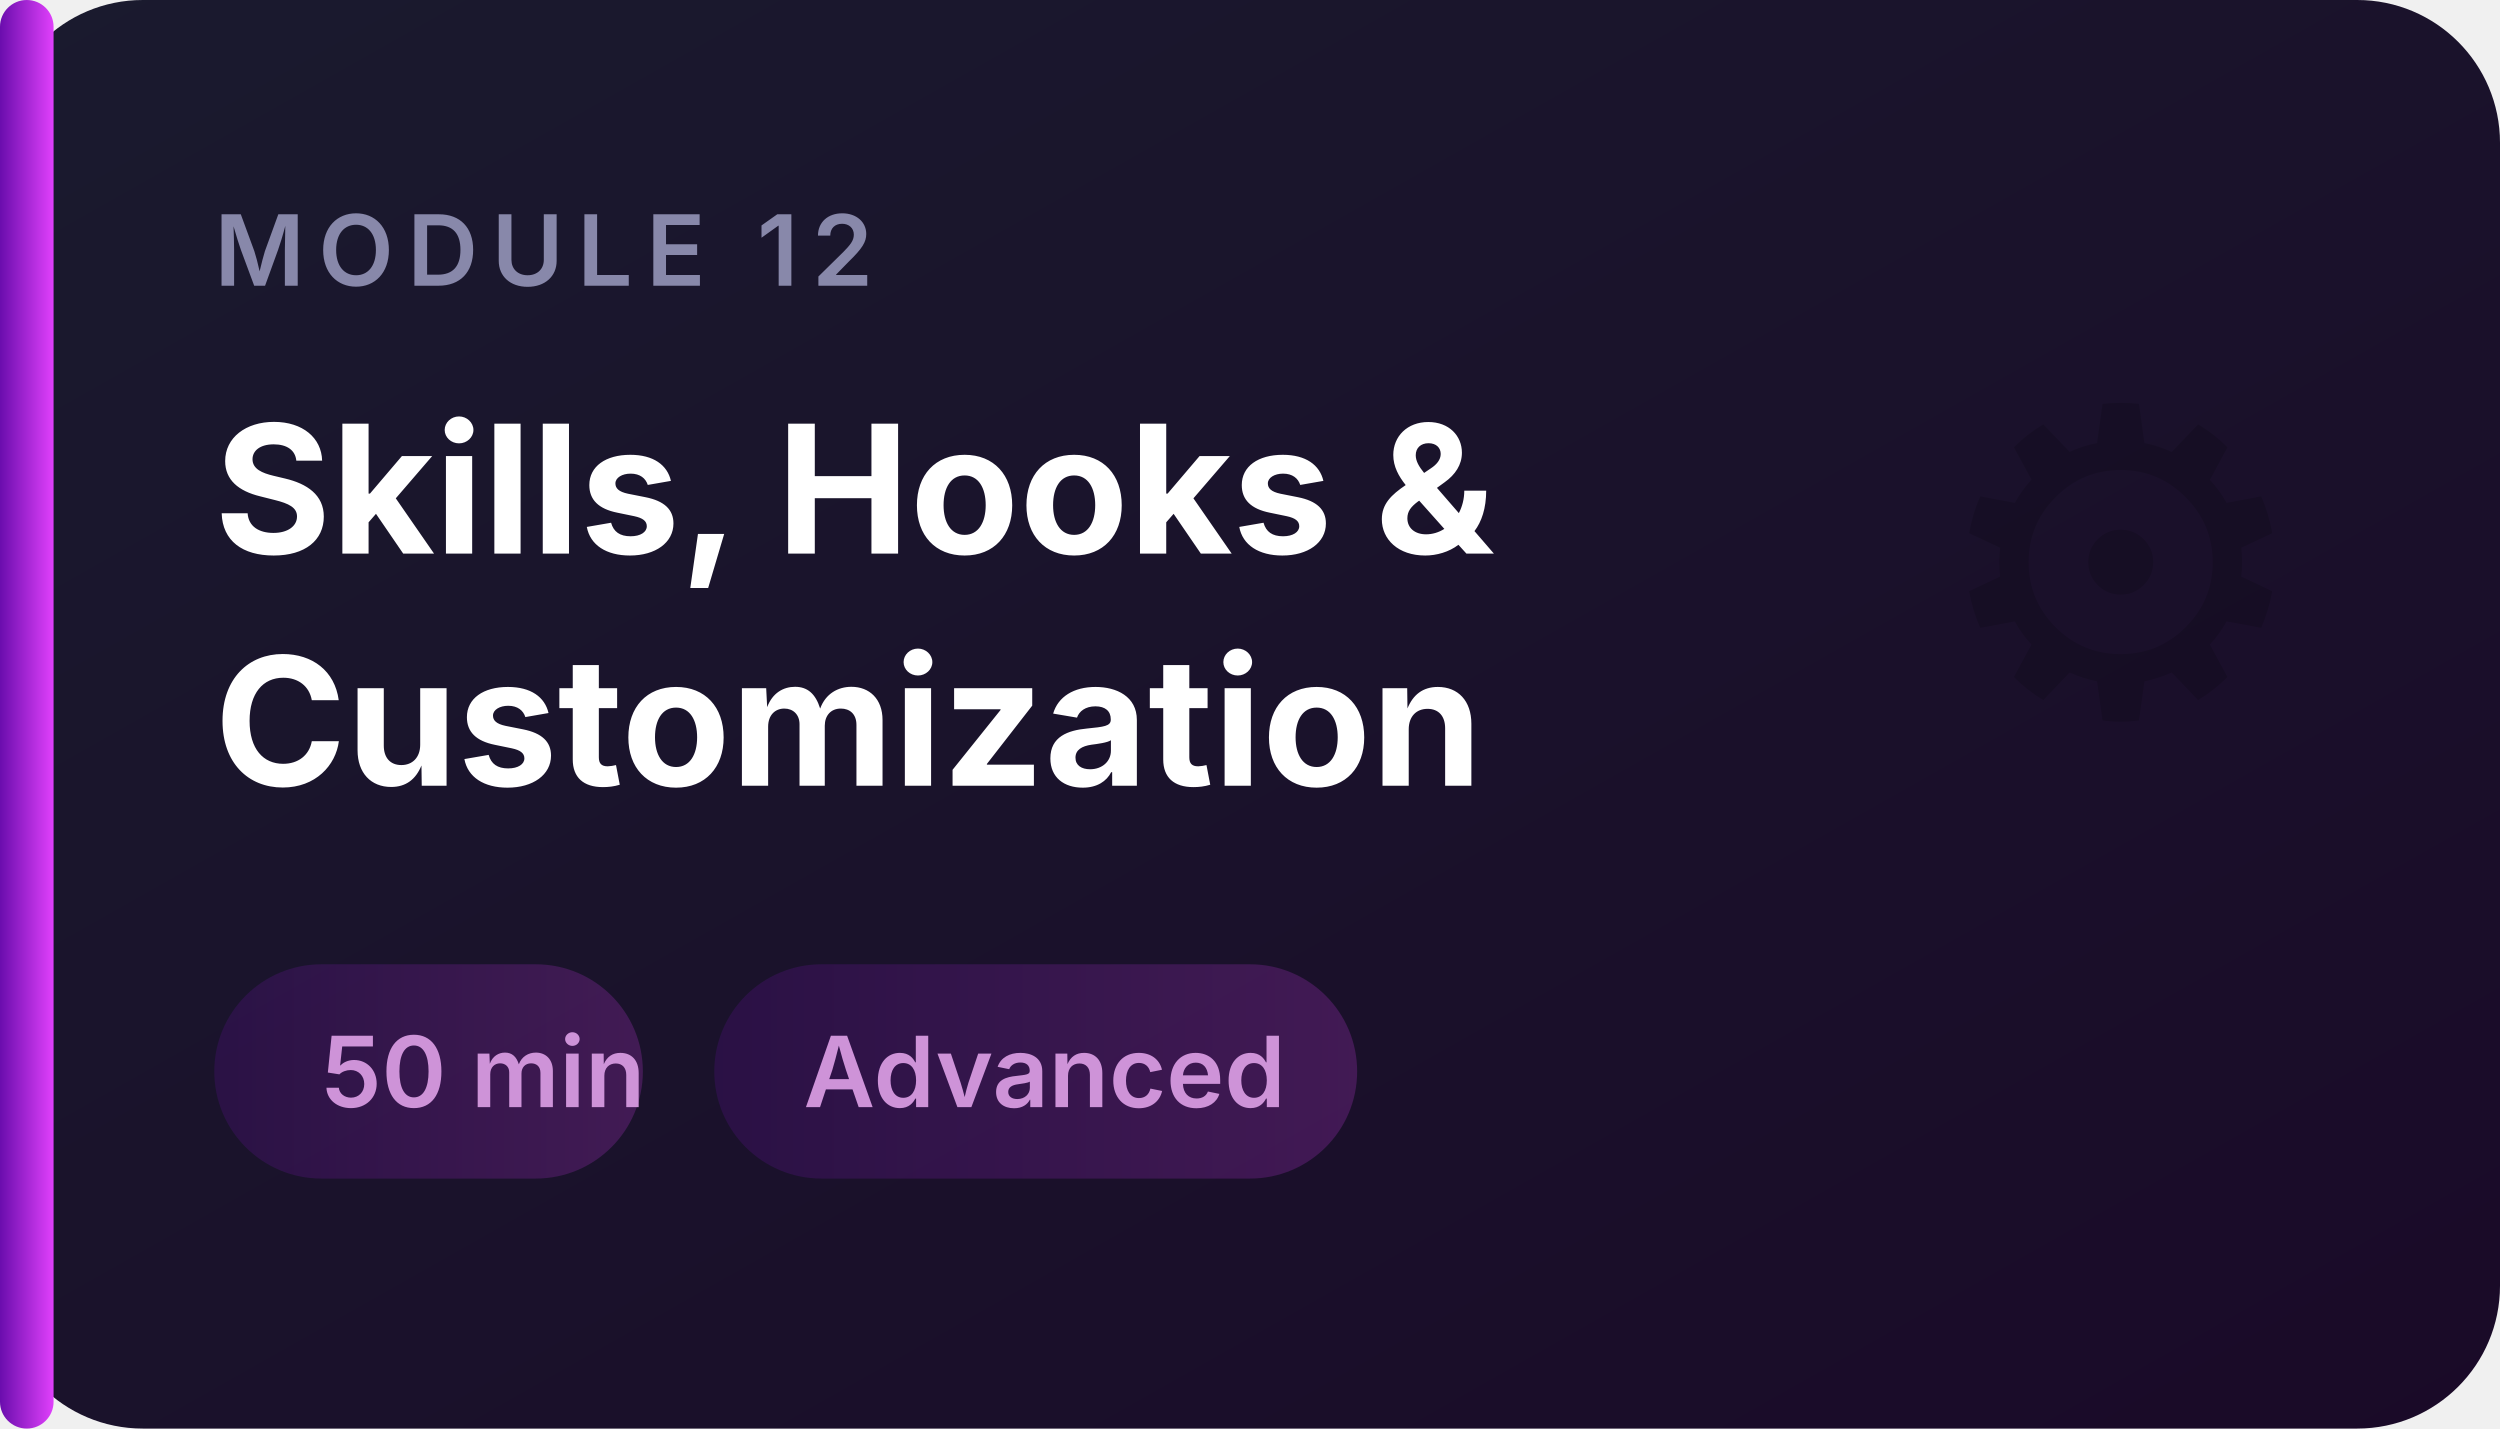
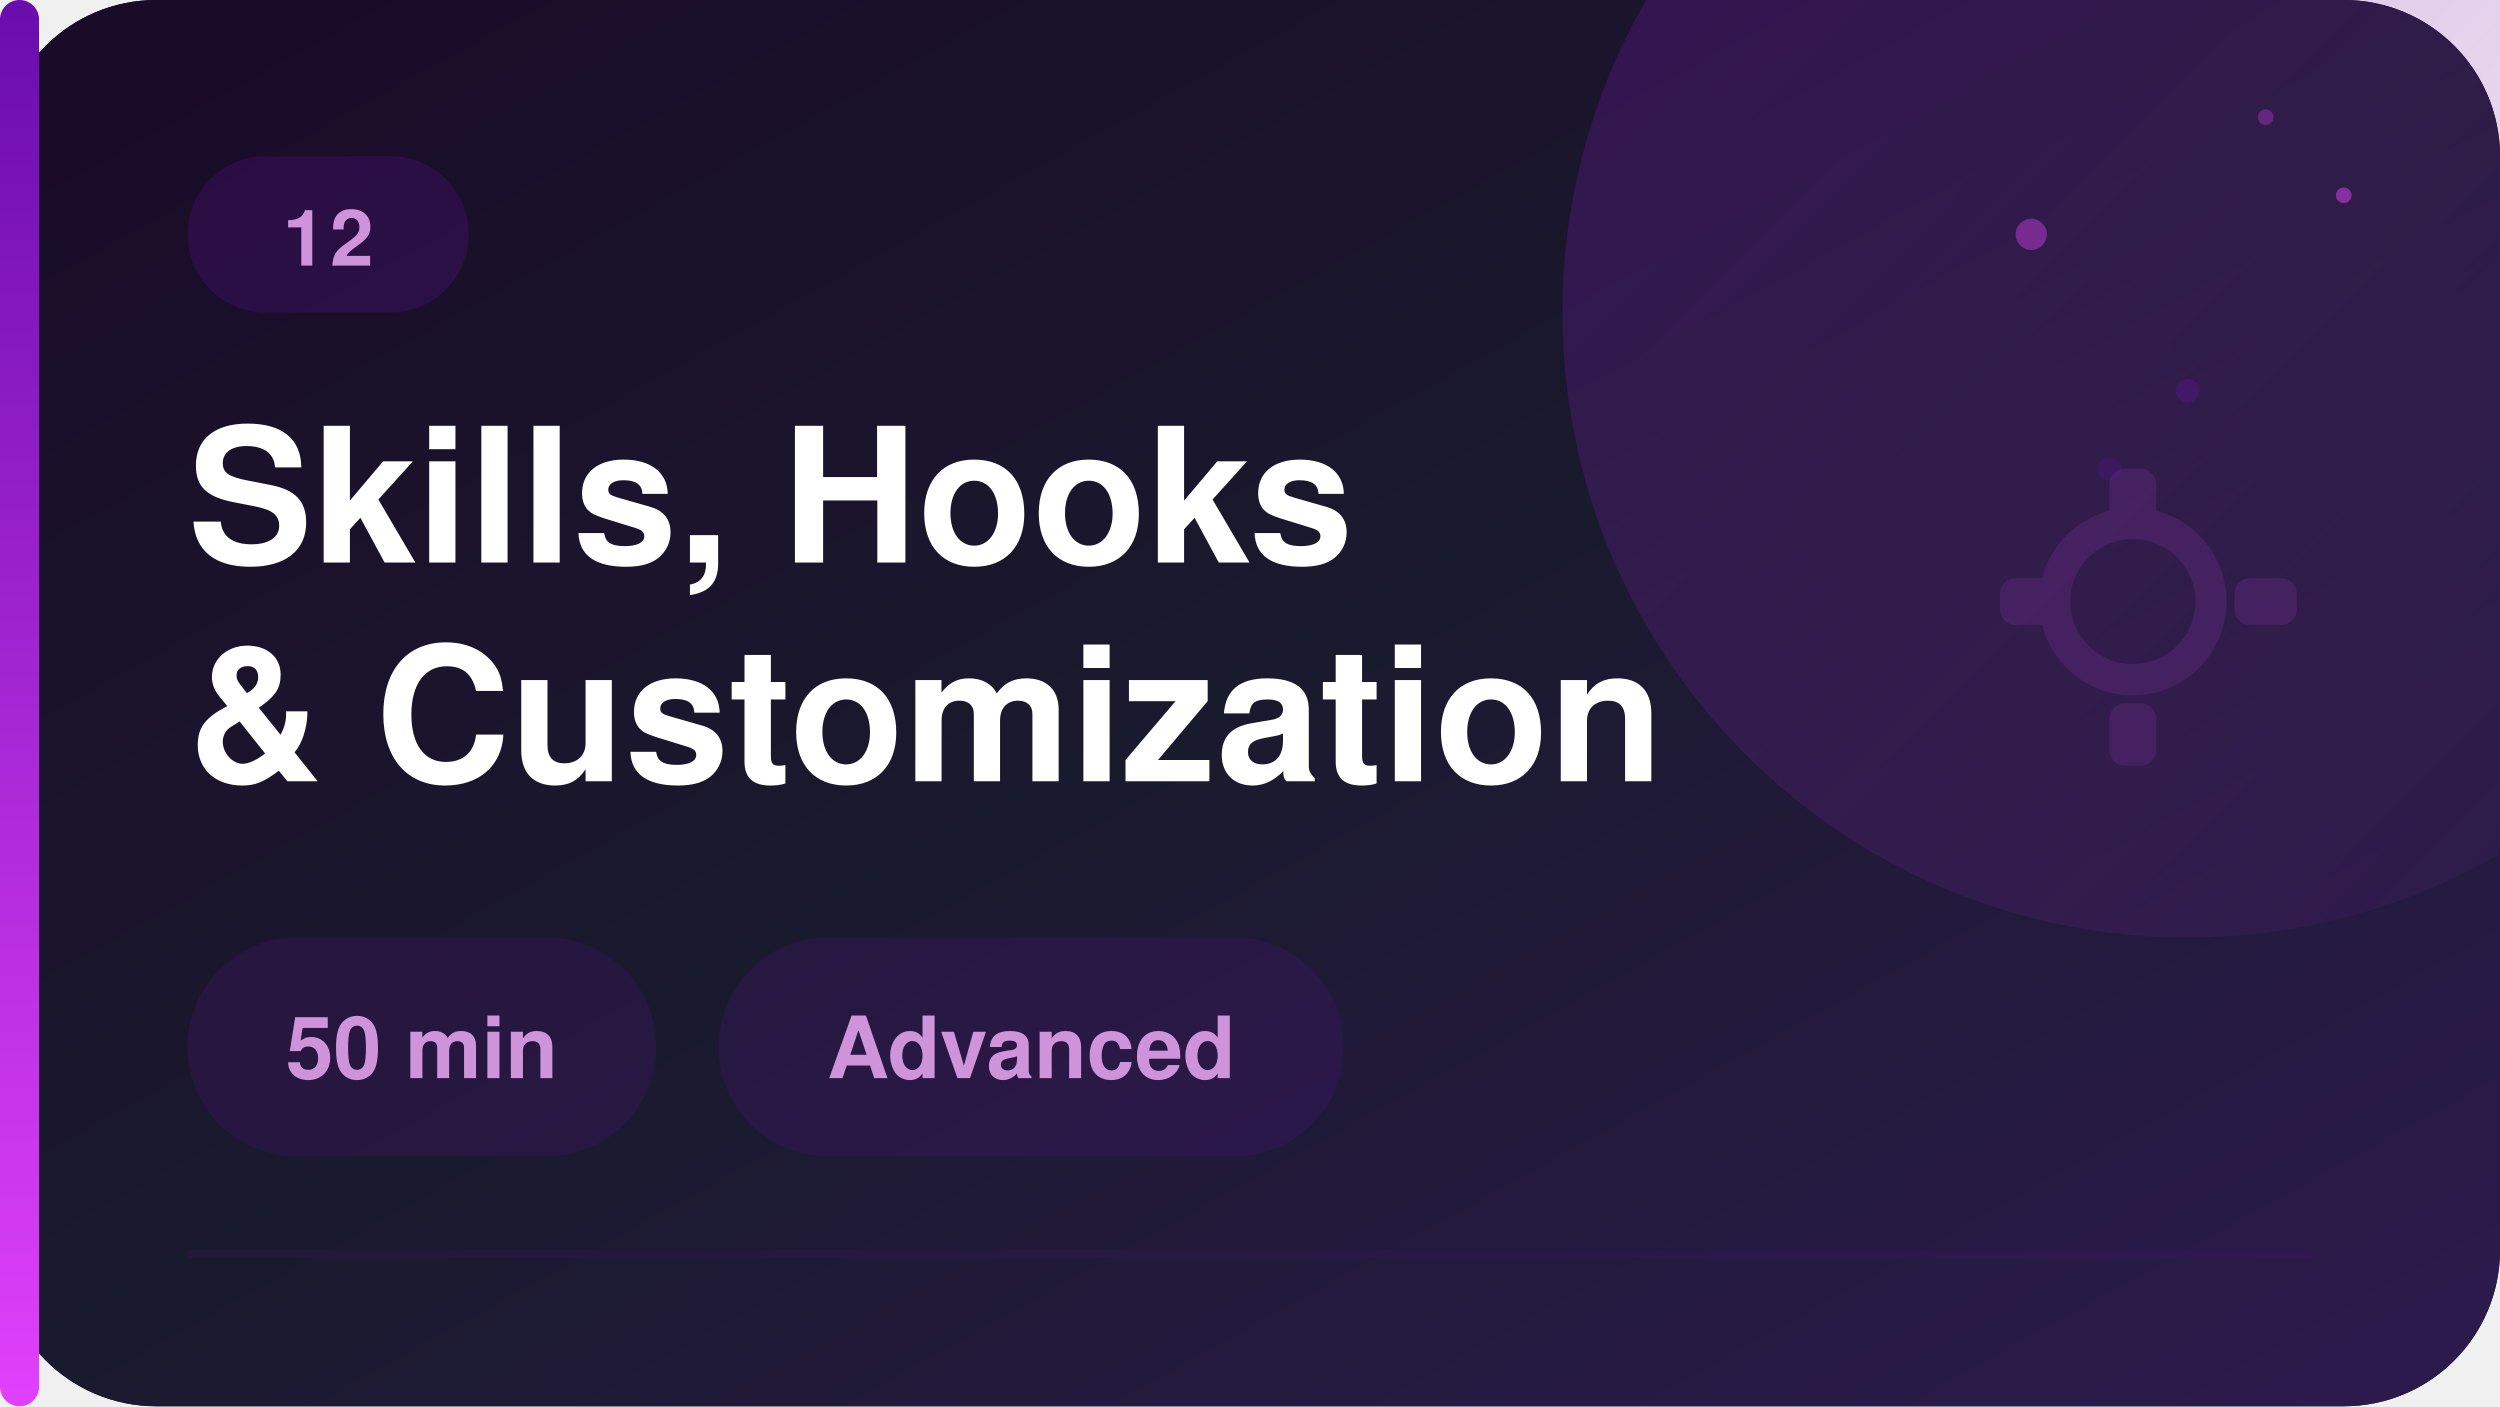
- <svg xmlns="http://www.w3.org/2000/svg" width="280" height="160" viewBox="0 0 280 160">
+ <svg xmlns="http://www.w3.org/2000/svg" width="320" height="180" viewBox="0 0 320 180">
  <defs>
-     <linearGradient id="bg12" x1="0%" y1="0%" x2="100%" y2="100%">
-       <stop offset="0%" style="stop-color:#1a1a2e" />
-       <stop offset="100%" style="stop-color:#1a0a28" />
+     <linearGradient id="bg" x1="0%" y1="0%" x2="100%" y2="100%">
+       <stop offset="0%" stop-color="#1a0a28" />
+       <stop offset="50%" stop-color="#1a1a2e" />
+       <stop offset="100%" stop-color="#2d1a4e" />
    </linearGradient>
-     <linearGradient id="accent12" x1="0%" y1="0%" x2="100%" y2="0%">
-       <stop offset="0%" style="stop-color:#6A0DAD" />
-       <stop offset="100%" style="stop-color:#e040fb" />
+     <linearGradient id="glow" x1="0%" y1="0%" x2="100%" y2="100%">
+       <stop offset="0%" stop-color="#6A0DAD" stop-opacity="0.3" />
+       <stop offset="100%" stop-color="#e040fb" stop-opacity="0" />
+     </linearGradient>
+     <linearGradient id="bar" x1="0%" y1="0%" x2="0%" y2="100%">
+       <stop offset="0%" stop-color="#6A0DAD" />
+       <stop offset="100%" stop-color="#e040fb" />
    </linearGradient>
  </defs>
-   <rect width="280" height="160" rx="16" fill="url(#bg12)" />
-   <rect x="0" y="0" width="6" height="160" rx="3" fill="url(#accent12)" />
-   <text x="24" y="32" font-family="system-ui, -apple-system, sans-serif" font-size="11" fill="#8888aa" font-weight="600" letter-spacing="1.5">MODULE 12</text>
-   <text x="24" y="62" font-family="system-ui, -apple-system, sans-serif" font-size="20" fill="#ffffff" font-weight="700">Skills, Hooks &amp;</text>
-   <text x="24" y="88" font-family="system-ui, -apple-system, sans-serif" font-size="20" fill="#ffffff" font-weight="700">Customization</text>
-   <rect x="24" y="108" width="48" height="24" rx="12" fill="url(#accent12)" opacity="0.2" />
-   <text x="36" y="124" font-family="system-ui, -apple-system, sans-serif" font-size="11" fill="#ce93d8" font-weight="600">50 min</text>
-   <rect x="80" y="108" width="72" height="24" rx="12" fill="url(#accent12)" opacity="0.2" />
-   <text x="90" y="124" font-family="system-ui, -apple-system, sans-serif" font-size="11" fill="#ce93d8" font-weight="600">Advanced</text>
-   <text x="216" y="80" font-size="48" opacity="0.15">⚙️</text>
+   <rect width="320" height="180" rx="20" fill="#1a0a28" />
+   <rect width="320" height="180" rx="20" fill="url(#bg)" />
+   <circle cx="280" cy="40" r="80" fill="url(#glow)" />
+   <circle cx="260" cy="30" r="2" fill="#e040fb" opacity="0.4" />
+   <circle cx="280" cy="50" r="1.5" fill="#6A0DAD" opacity="0.3" />
+   <circle cx="300" cy="25" r="1" fill="#e040fb" opacity="0.5" />
+   <circle cx="270" cy="60" r="1.5" fill="#6A0DAD" opacity="0.2" />
+   <circle cx="290" cy="15" r="1" fill="#e040fb" opacity="0.3" />
+   <rect x="0" y="0" width="5" height="180" rx="2.5" fill="url(#bar)" />
+   <rect x="24" y="20" width="36" height="20" rx="10" fill="#6A0DAD" opacity="0.2" />
+   <text x="42" y="34" font-family="'Segoe UI', Helvetica, Arial, sans-serif" font-size="10" fill="#ce93d8" font-weight="700" text-anchor="middle" letter-spacing="0.5">12</text>
+   <text x="24" y="72" font-family="'Segoe UI', Helvetica, Arial, sans-serif" font-size="24" fill="#ffffff" font-weight="700">Skills, Hooks</text>
+   <text x="24" y="100" font-family="'Segoe UI', Helvetica, Arial, sans-serif" font-size="24" fill="#ffffff" font-weight="700">&amp; Customization</text>
+   <g transform="translate(258, 62)" opacity="0.12">
+     <circle cx="15" cy="15" r="10" fill="none" stroke="#e040fb" stroke-width="4" />
+     <rect x="12" y="-2" width="6" height="8" rx="2" fill="#e040fb" />
+     <rect x="12" y="28" width="6" height="8" rx="2" fill="#e040fb" />
+     <rect x="-2" y="12" width="8" height="6" rx="2" fill="#e040fb" />
+     <rect x="28" y="12" width="8" height="6" rx="2" fill="#e040fb" />
+   </g>
+   <rect x="24" y="120" width="60" height="28" rx="14" fill="#6A0DAD" opacity="0.15" />
+   <text x="54" y="138" font-family="'Segoe UI', Helvetica, Arial, sans-serif" font-size="11" fill="#ce93d8" font-weight="600" text-anchor="middle">50 min</text>
+   <rect x="92" y="120" width="80" height="28" rx="14" fill="#6A0DAD" opacity="0.15" />
+   <text x="132" y="138" font-family="'Segoe UI', Helvetica, Arial, sans-serif" font-size="11" fill="#ce93d8" font-weight="600" text-anchor="middle">Advanced</text>
+   <rect x="24" y="160" width="272" height="1" fill="#6A0DAD" opacity="0.1" rx="0.5" />
</svg>
